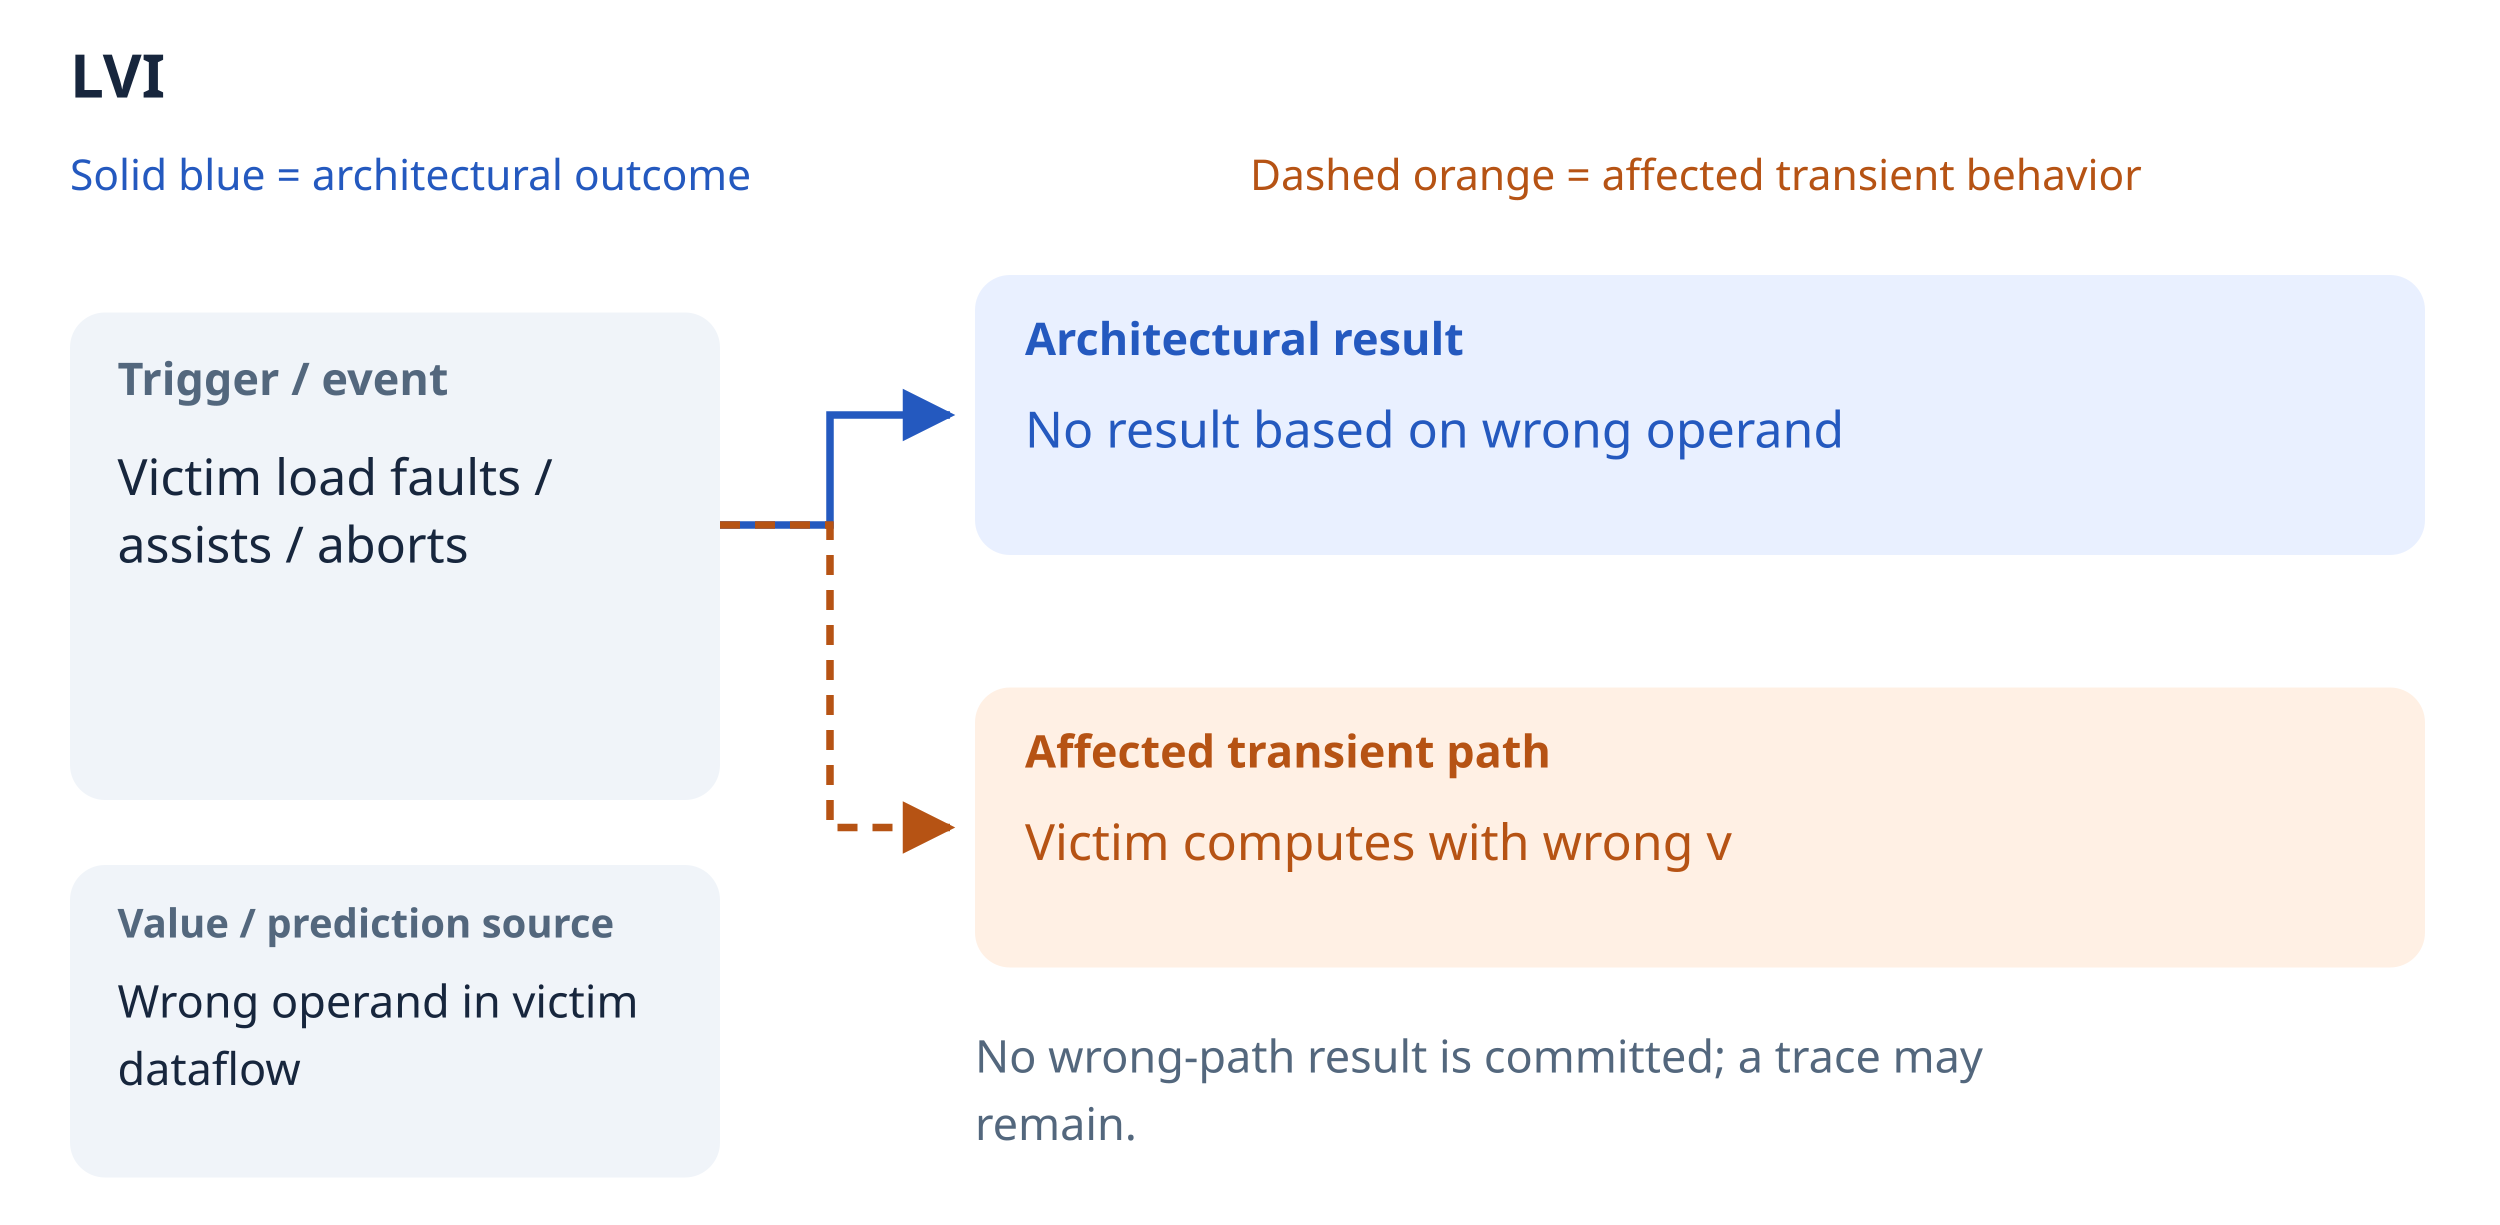
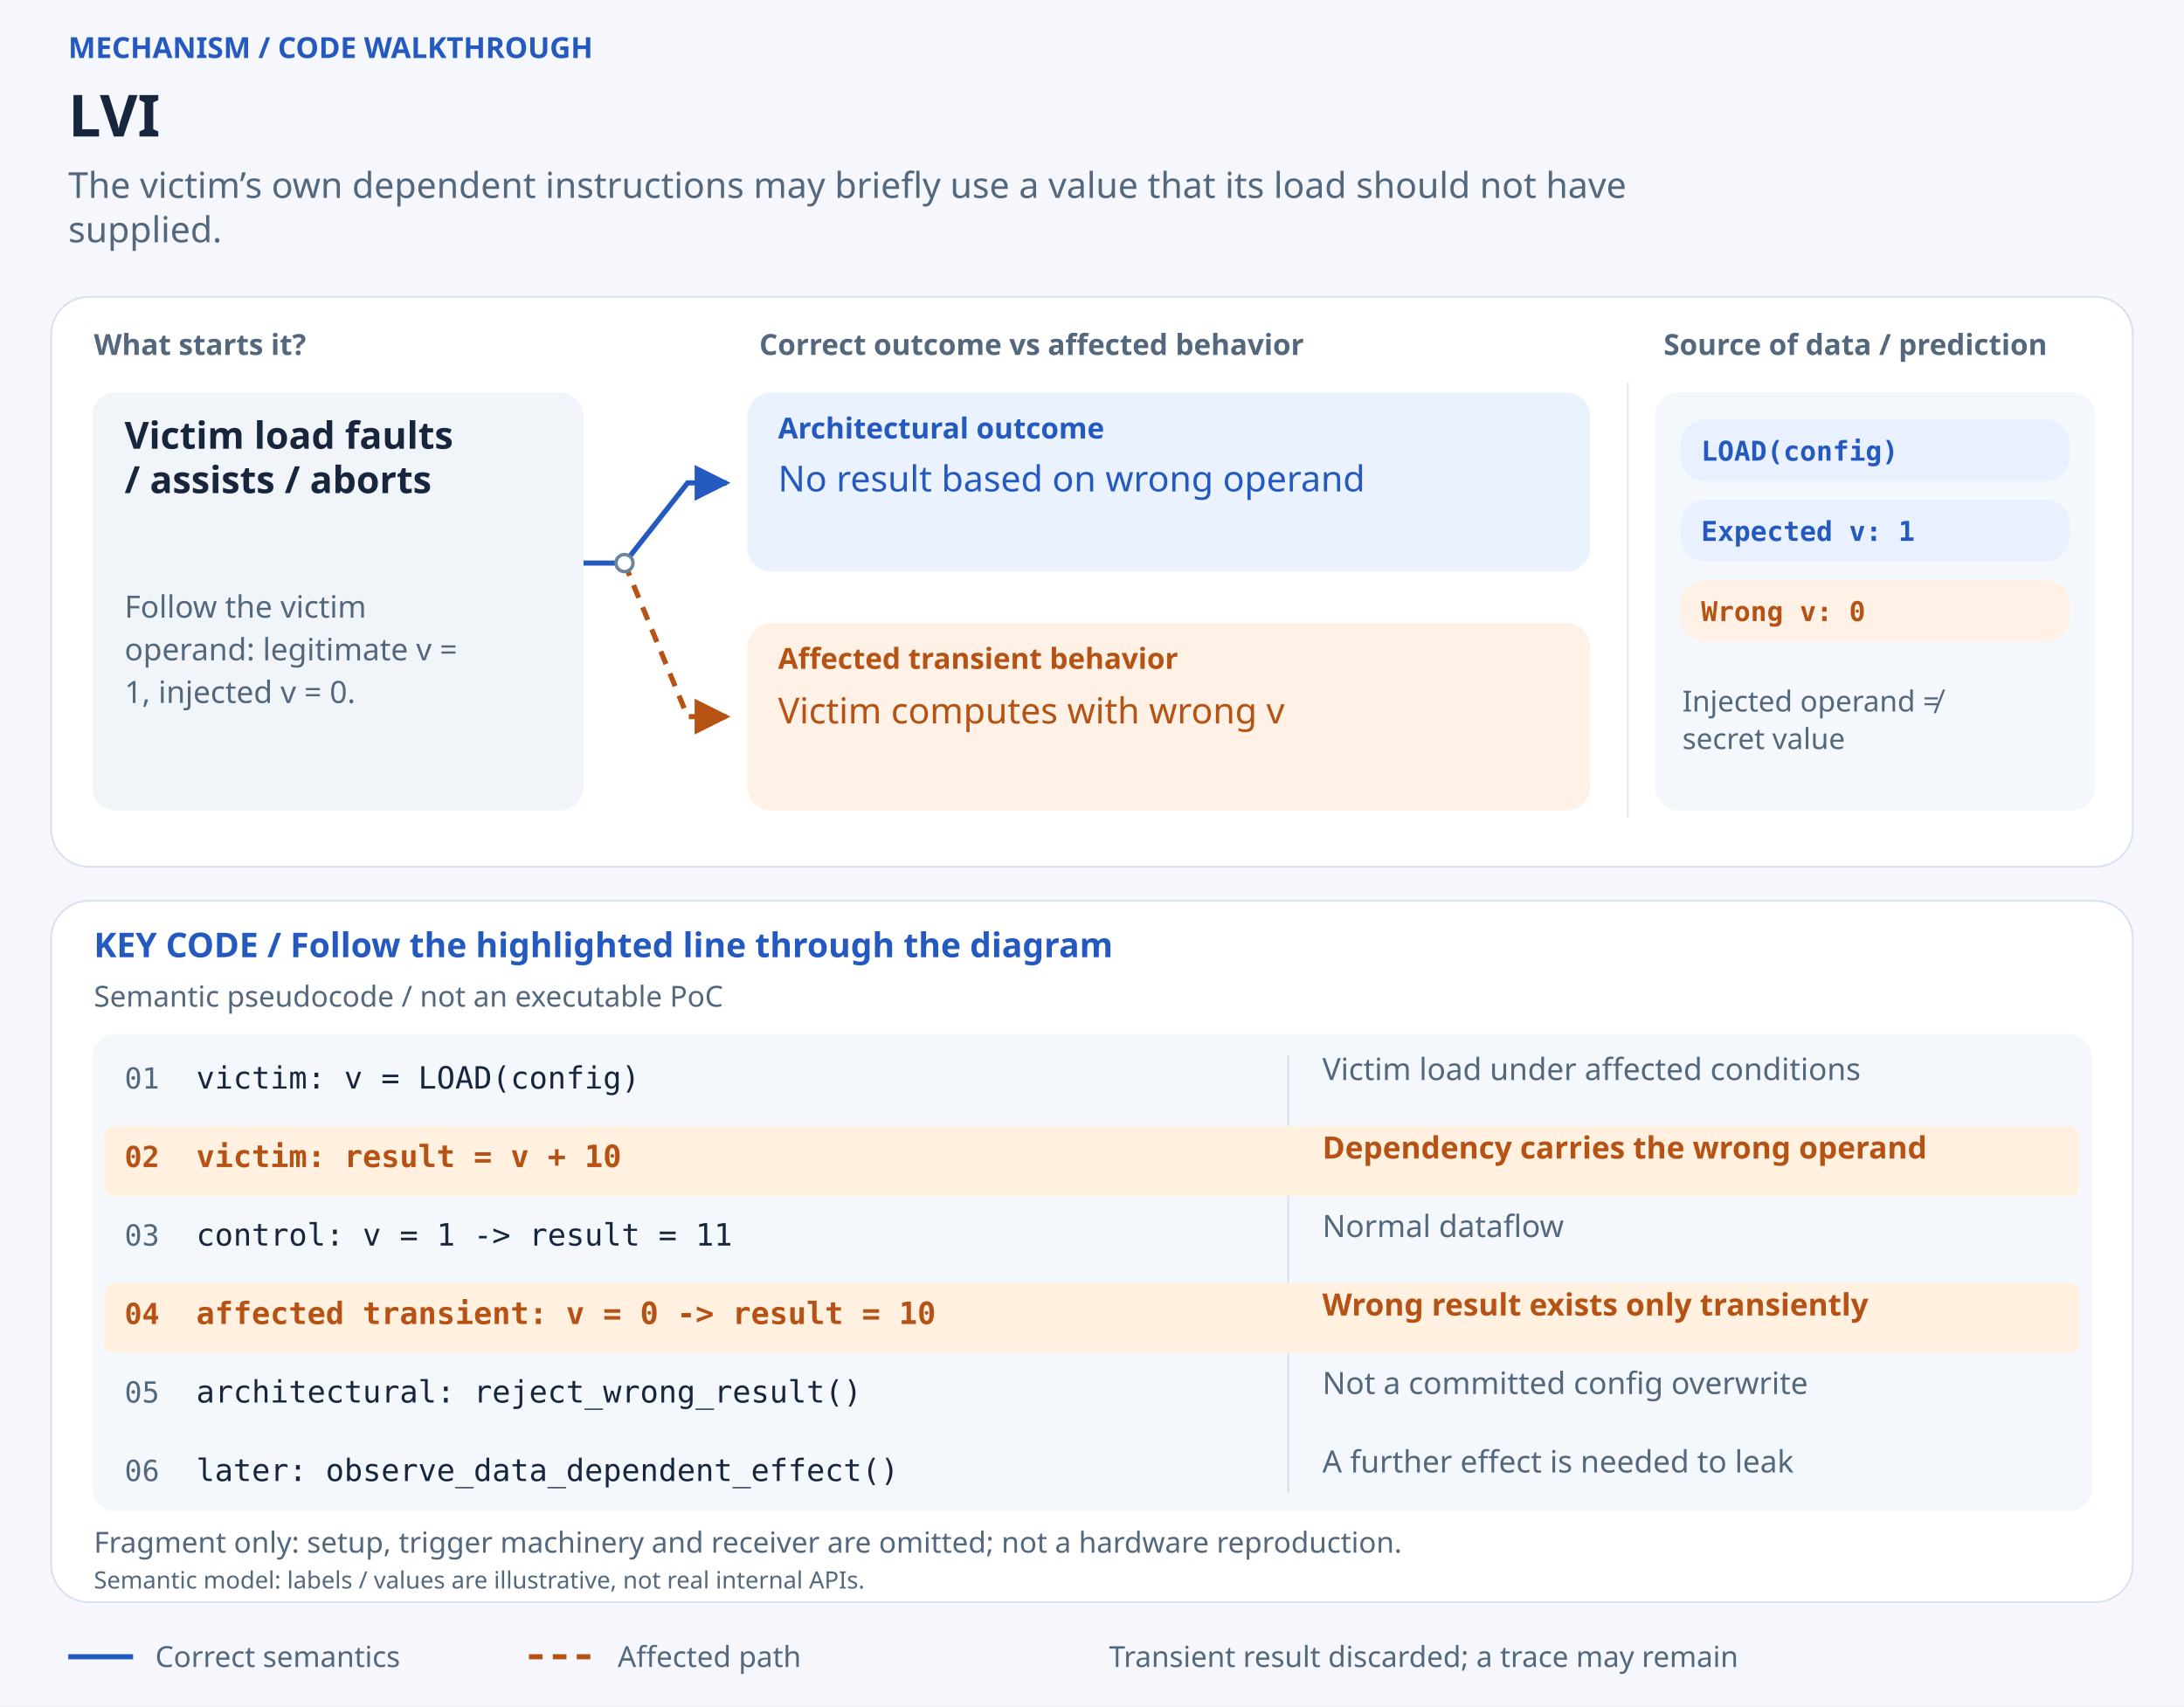
- <svg xmlns="http://www.w3.org/2000/svg" viewBox="0 0 1000 490" role="img" aria-labelledby="title desc">
+ <svg xmlns="http://www.w3.org/2000/svg" viewBox="0 0 1280 1000" role="img" aria-labelledby="title desc">
  <defs>
    <marker id="blue" viewBox="0 0 10 10" refX="9" refY="5" markerWidth="7" markerHeight="7" orient="auto">
      <path d="M0 0L10 5L0 10Z" fill="#2459bf" />
    </marker>
    <marker id="orange" viewBox="0 0 10 10" refX="9" refY="5" markerWidth="7" markerHeight="7" orient="auto">
      <path d="M0 0L10 5L0 10Z" fill="#b65314" />
    </marker>
  </defs>
-   <rect width="1000" height="490" fill="#fff" />
+   <rect width="1280" height="1000" fill="#f5f7fc" />
  <g font-family="system-ui, sans-serif">
-     <text x="28" y="39" font-size="24" fill="#17263d" font-weight="700">LVI</text>
-     <text x="28" y="76" font-size="17" fill="#2459bf">Solid blue = architectural outcome</text>
-     <text x="500" y="76" font-size="17" fill="#b65314">Dashed orange = affected transient behavior</text>
-     <rect x="28" y="125" width="260" height="195" rx="14" fill="#f0f4f9" />
-     <text x="47" y="158" font-size="18" fill="#53677d" font-weight="700">Trigger / event</text>
-     <text x="47" y="198" font-size="20" fill="#17263d">Victim load faults /</text>
-     <text x="47" y="225" font-size="20" fill="#17263d">assists / aborts</text>
-     <rect x="390" y="110" width="580" height="112" rx="14" fill="#e9f0ff" />
-     <text x="410" y="142" font-size="18" fill="#2459bf" font-weight="700">Architectural result</text>
-     <text x="410" y="179" font-size="20" fill="#2459bf">No result based on wrong operand</text>
-     <rect x="390" y="275" width="580" height="112" rx="14" fill="#fff0e4" />
-     <text x="410" y="307" font-size="18" fill="#b65314" font-weight="700">Affected transient path</text>
-     <text x="410" y="344" font-size="20" fill="#b65314">Victim computes with wrong v</text>
-     <path d="M288 210H332V166H380" fill="none" stroke="#2459bf" stroke-width="3" marker-end="url(#blue)" />
-     <path d="M288 210H332V331H380" fill="none" stroke="#b65314" stroke-width="3" stroke-dasharray="8 6" marker-end="url(#orange)" />
-     <rect x="28" y="346" width="260" height="125" rx="14" fill="#f0f4f9" />
-     <text x="47" y="375" font-size="16" fill="#53677d" font-weight="700">Value / prediction source</text>
-     <text x="47" y="407" font-size="18" fill="#17263d">Wrong operand in victim</text>
-     <text x="47" y="434" font-size="18" fill="#17263d">dataflow</text>
-     <text x="390" y="429" font-size="18" fill="#53677d">No wrong-path result is committed; a trace may</text>
-     <text x="390" y="456" font-size="18" fill="#53677d">remain.</text>
+     <text x="40" y="34" font-size="17" fill="#2459bf" font-weight="700">MECHANISM / CODE WALKTHROUGH</text>
+     <text x="40" y="80" font-size="34" fill="#17263d" font-weight="700">LVI</text>
+     <text x="40" y="116" font-size="21" fill="#53677d">The victim’s own dependent instructions may briefly use a value that its load should not have</text>
+     <text x="40" y="142" font-size="21" fill="#53677d">supplied.</text>
+     <rect x="30" y="174" width="1220" height="334" rx="22" fill="#fff" stroke="#d6e0ef" />
+     <text x="55" y="208" font-size="17" fill="#53677d" font-weight="700">What starts it?</text>
+     <text x="445" y="208" font-size="17" fill="#53677d" font-weight="700">Correct outcome vs affected behavior</text>
+     <text x="975" y="208" font-size="17" fill="#53677d" font-weight="700">Source of data / prediction</text>
+     <rect x="54" y="230" width="288" height="245" rx="14" fill="#f1f5fa" stroke="none" />
+     <text x="73" y="263" font-size="22" fill="#17263d" font-weight="700">Victim load faults</text>
+     <text x="73" y="289" font-size="22" fill="#17263d" font-weight="700">/ assists / aborts</text>
+     <text x="73" y="362" font-size="18" fill="#53677d">Follow the victim</text>
+     <text x="73" y="387" font-size="18" fill="#53677d">operand: legitimate v =</text>
+     <text x="73" y="412" font-size="18" fill="#53677d">1, injected v = 0.</text>
+     <rect x="438" y="230" width="494" height="105" rx="14" fill="#eaf1ff" stroke="none" />
+     <text x="456" y="257" font-size="17" fill="#2459bf" font-weight="700">Architectural outcome</text>
+     <text x="456" y="288" font-size="21" fill="#2459bf">No result based on wrong operand</text>
+     <rect x="438" y="365" width="494" height="110" rx="14" fill="#fff1e6" stroke="none" />
+     <text x="456" y="392" font-size="17" fill="#b65314" font-weight="700">Affected transient behavior</text>
+     <text x="456" y="424" font-size="21" fill="#b65314">Victim computes with wrong v</text>
+     <path d="M342 330H366L403 283H426" fill="none" stroke="#2459bf" stroke-width="3" marker-end="url(#blue)" />
+     <path d="M366 330L403 420H426" fill="none" stroke="#b65314" stroke-width="3" stroke-dasharray="8 6" marker-end="url(#orange)" />
+     <circle cx="366" cy="330" r="5" fill="white" stroke="#6c839c" stroke-width="2" />
+     <path d="M954 224V479" stroke="#e1e8f0" />
+     <rect x="970" y="230" width="258" height="245" rx="14" fill="#f4f7fb" stroke="none" />
+     <rect x="985" y="246" width="228" height="36" rx="14" fill="#e9f0ff" stroke="none" />
+     <text x="997" y="270" font-size="16" fill="#2459bf" font-weight="700" font-family="ui-monospace, SFMono-Regular, Consolas, monospace">LOAD(config)</text>
+     <rect x="985" y="293" width="228" height="36" rx="14" fill="#e9f0ff" stroke="none" />
+     <text x="997" y="317" font-size="16" fill="#2459bf" font-weight="700" font-family="ui-monospace, SFMono-Regular, Consolas, monospace">Expected v: 1</text>
+     <rect x="985" y="340" width="228" height="36" rx="14" fill="#fff1e6" stroke="none" />
+     <text x="997" y="364" font-size="16" fill="#b65314" font-weight="700" font-family="ui-monospace, SFMono-Regular, Consolas, monospace">Wrong v: 0</text>
+     <text x="986" y="417" font-size="17" fill="#53677d">Injected operand ≠</text>
+     <text x="986" y="439" font-size="17" fill="#53677d">secret value</text>
+     <rect x="30" y="528" width="1220" height="411" rx="22" fill="#fff" stroke="#d6e0ef" />
+     <text x="55" y="561" font-size="20" fill="#2459bf" font-weight="700">KEY CODE / Follow the highlighted line through the diagram</text>
+     <text x="55" y="590" font-size="17" fill="#53677d">Semantic pseudocode / not an executable PoC</text>
+     <rect x="54" y="606" width="1172" height="280" rx="14" fill="#f4f7fb" stroke="none" />
+     <path d="M755 618V875" stroke="#d5deeb" />
+     <text x="73" y="638" font-size="17" fill="#53677d" font-family="ui-monospace, SFMono-Regular, Consolas, monospace">01</text>
+     <text x="115" y="638" font-size="18" fill="#17263d" font-family="ui-monospace, SFMono-Regular, Consolas, monospace" class="code-line">victim: v = LOAD(config)</text>
+     <text x="775" y="633" font-size="18" fill="#53677d">Victim load under affected conditions</text>
+     <rect x="61" y="660" width="1158" height="41" rx="6" fill="#fff0e0" stroke="none" class="code-highlight" />
+     <text x="73" y="684" font-size="17" fill="#b65314" font-weight="700" font-family="ui-monospace, SFMono-Regular, Consolas, monospace">02</text>
+     <text x="115" y="684" font-size="18" fill="#b65314" font-weight="700" font-family="ui-monospace, SFMono-Regular, Consolas, monospace" class="code-line">victim: result = v + 10</text>
+     <text x="775" y="679" font-size="18" fill="#b65314" font-weight="700">Dependency carries the wrong operand</text>
+     <text x="73" y="730" font-size="17" fill="#53677d" font-family="ui-monospace, SFMono-Regular, Consolas, monospace">03</text>
+     <text x="115" y="730" font-size="18" fill="#17263d" font-family="ui-monospace, SFMono-Regular, Consolas, monospace" class="code-line">control: v = 1 -&gt; result = 11</text>
+     <text x="775" y="725" font-size="18" fill="#53677d">Normal dataflow</text>
+     <rect x="61" y="752" width="1158" height="41" rx="6" fill="#fff0e0" stroke="none" class="code-highlight" />
+     <text x="73" y="776" font-size="17" fill="#b65314" font-weight="700" font-family="ui-monospace, SFMono-Regular, Consolas, monospace">04</text>
+     <text x="115" y="776" font-size="18" fill="#b65314" font-weight="700" font-family="ui-monospace, SFMono-Regular, Consolas, monospace" class="code-line">affected transient: v = 0 -&gt; result = 10</text>
+     <text x="775" y="771" font-size="18" fill="#b65314" font-weight="700">Wrong result exists only transiently</text>
+     <text x="73" y="822" font-size="17" fill="#53677d" font-family="ui-monospace, SFMono-Regular, Consolas, monospace">05</text>
+     <text x="115" y="822" font-size="18" fill="#17263d" font-family="ui-monospace, SFMono-Regular, Consolas, monospace" class="code-line">architectural: reject_wrong_result()</text>
+     <text x="775" y="817" font-size="18" fill="#53677d">Not a committed config overwrite</text>
+     <text x="73" y="868" font-size="17" fill="#53677d" font-family="ui-monospace, SFMono-Regular, Consolas, monospace">06</text>
+     <text x="115" y="868" font-size="18" fill="#17263d" font-family="ui-monospace, SFMono-Regular, Consolas, monospace" class="code-line">later: observe_data_dependent_effect()</text>
+     <text x="775" y="863" font-size="18" fill="#53677d">A further effect is needed to leak</text>
+     <text x="55" y="910" font-size="17" fill="#53677d">Fragment only: setup, trigger machinery and receiver are omitted; not a hardware reproduction.</text>
+     <text x="55" y="931" font-size="14" fill="#53677d">Semantic model: labels / values are illustrative, not real internal APIs.</text>
+     <path d="M40 971H78" stroke="#2459bf" stroke-width="3" />
+     <text x="91" y="977" font-size="17" fill="#53677d">Correct semantics</text>
+     <path d="M310 971H348" stroke="#b65314" stroke-width="3" stroke-dasharray="8 6" />
+     <text x="362" y="977" font-size="17" fill="#53677d">Affected path</text>
+     <text x="650" y="977" font-size="17" fill="#53677d">Transient result discarded; a trace may remain</text>
  </g>
</svg>
